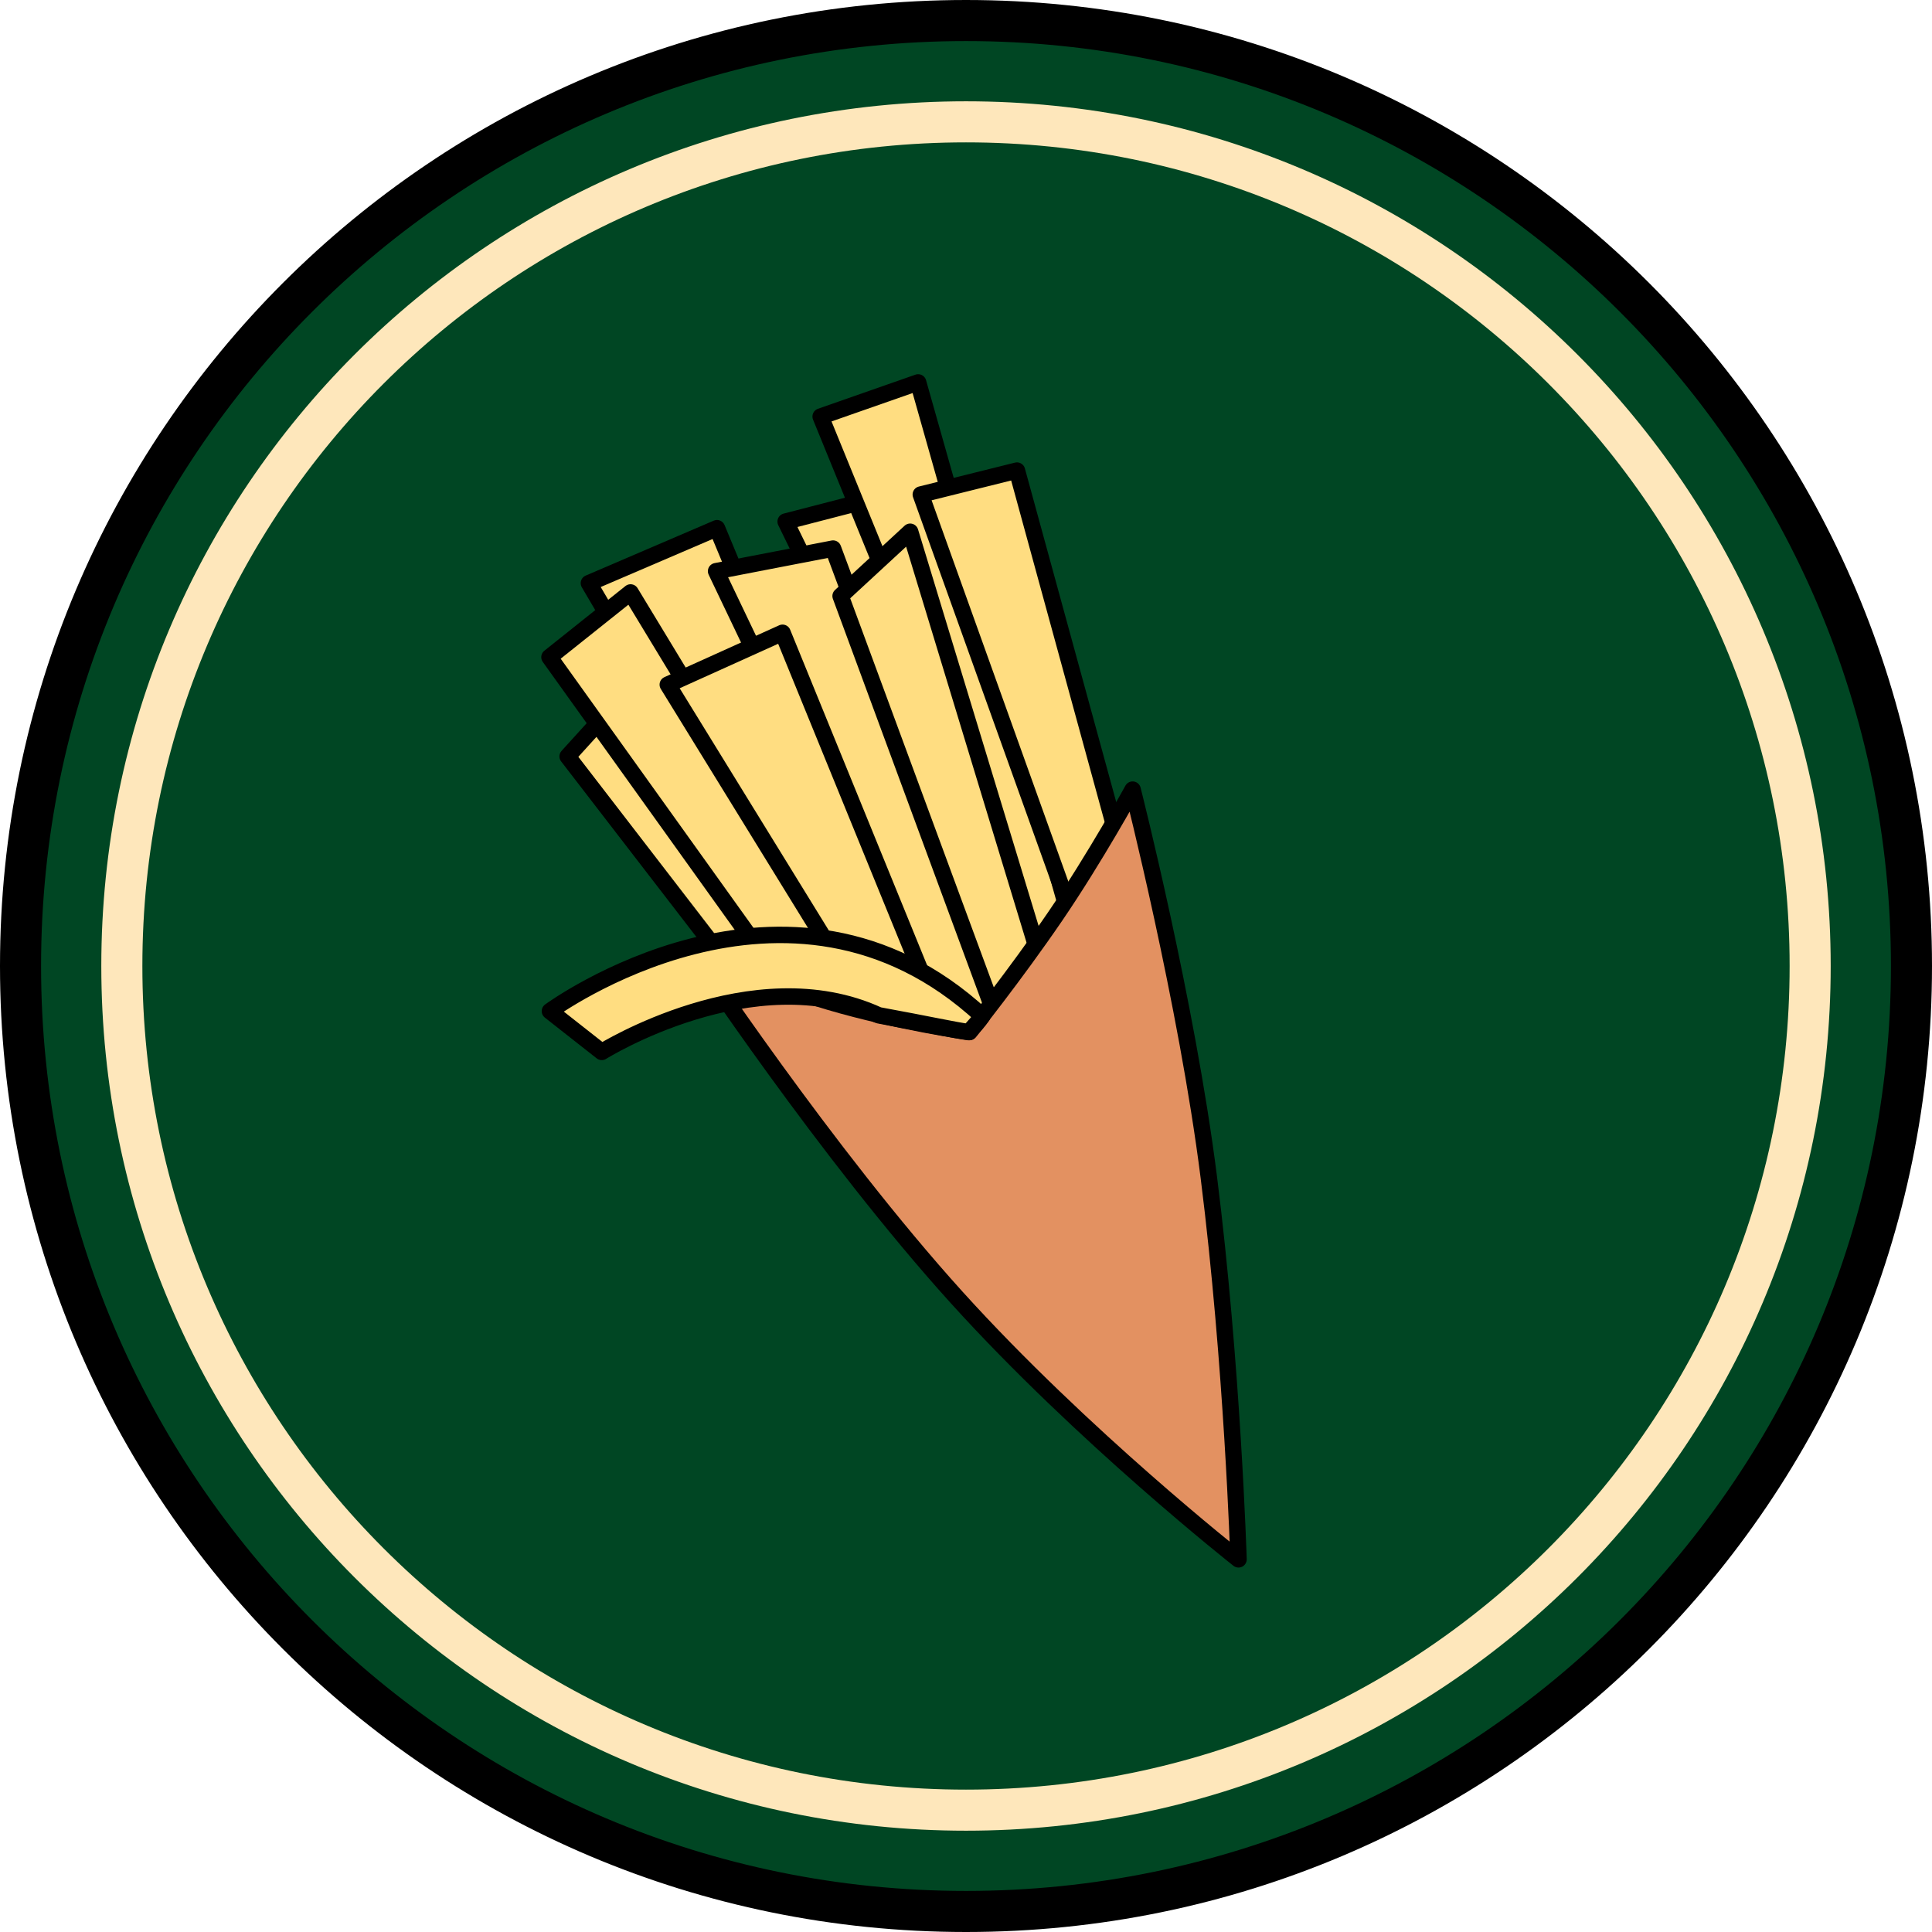
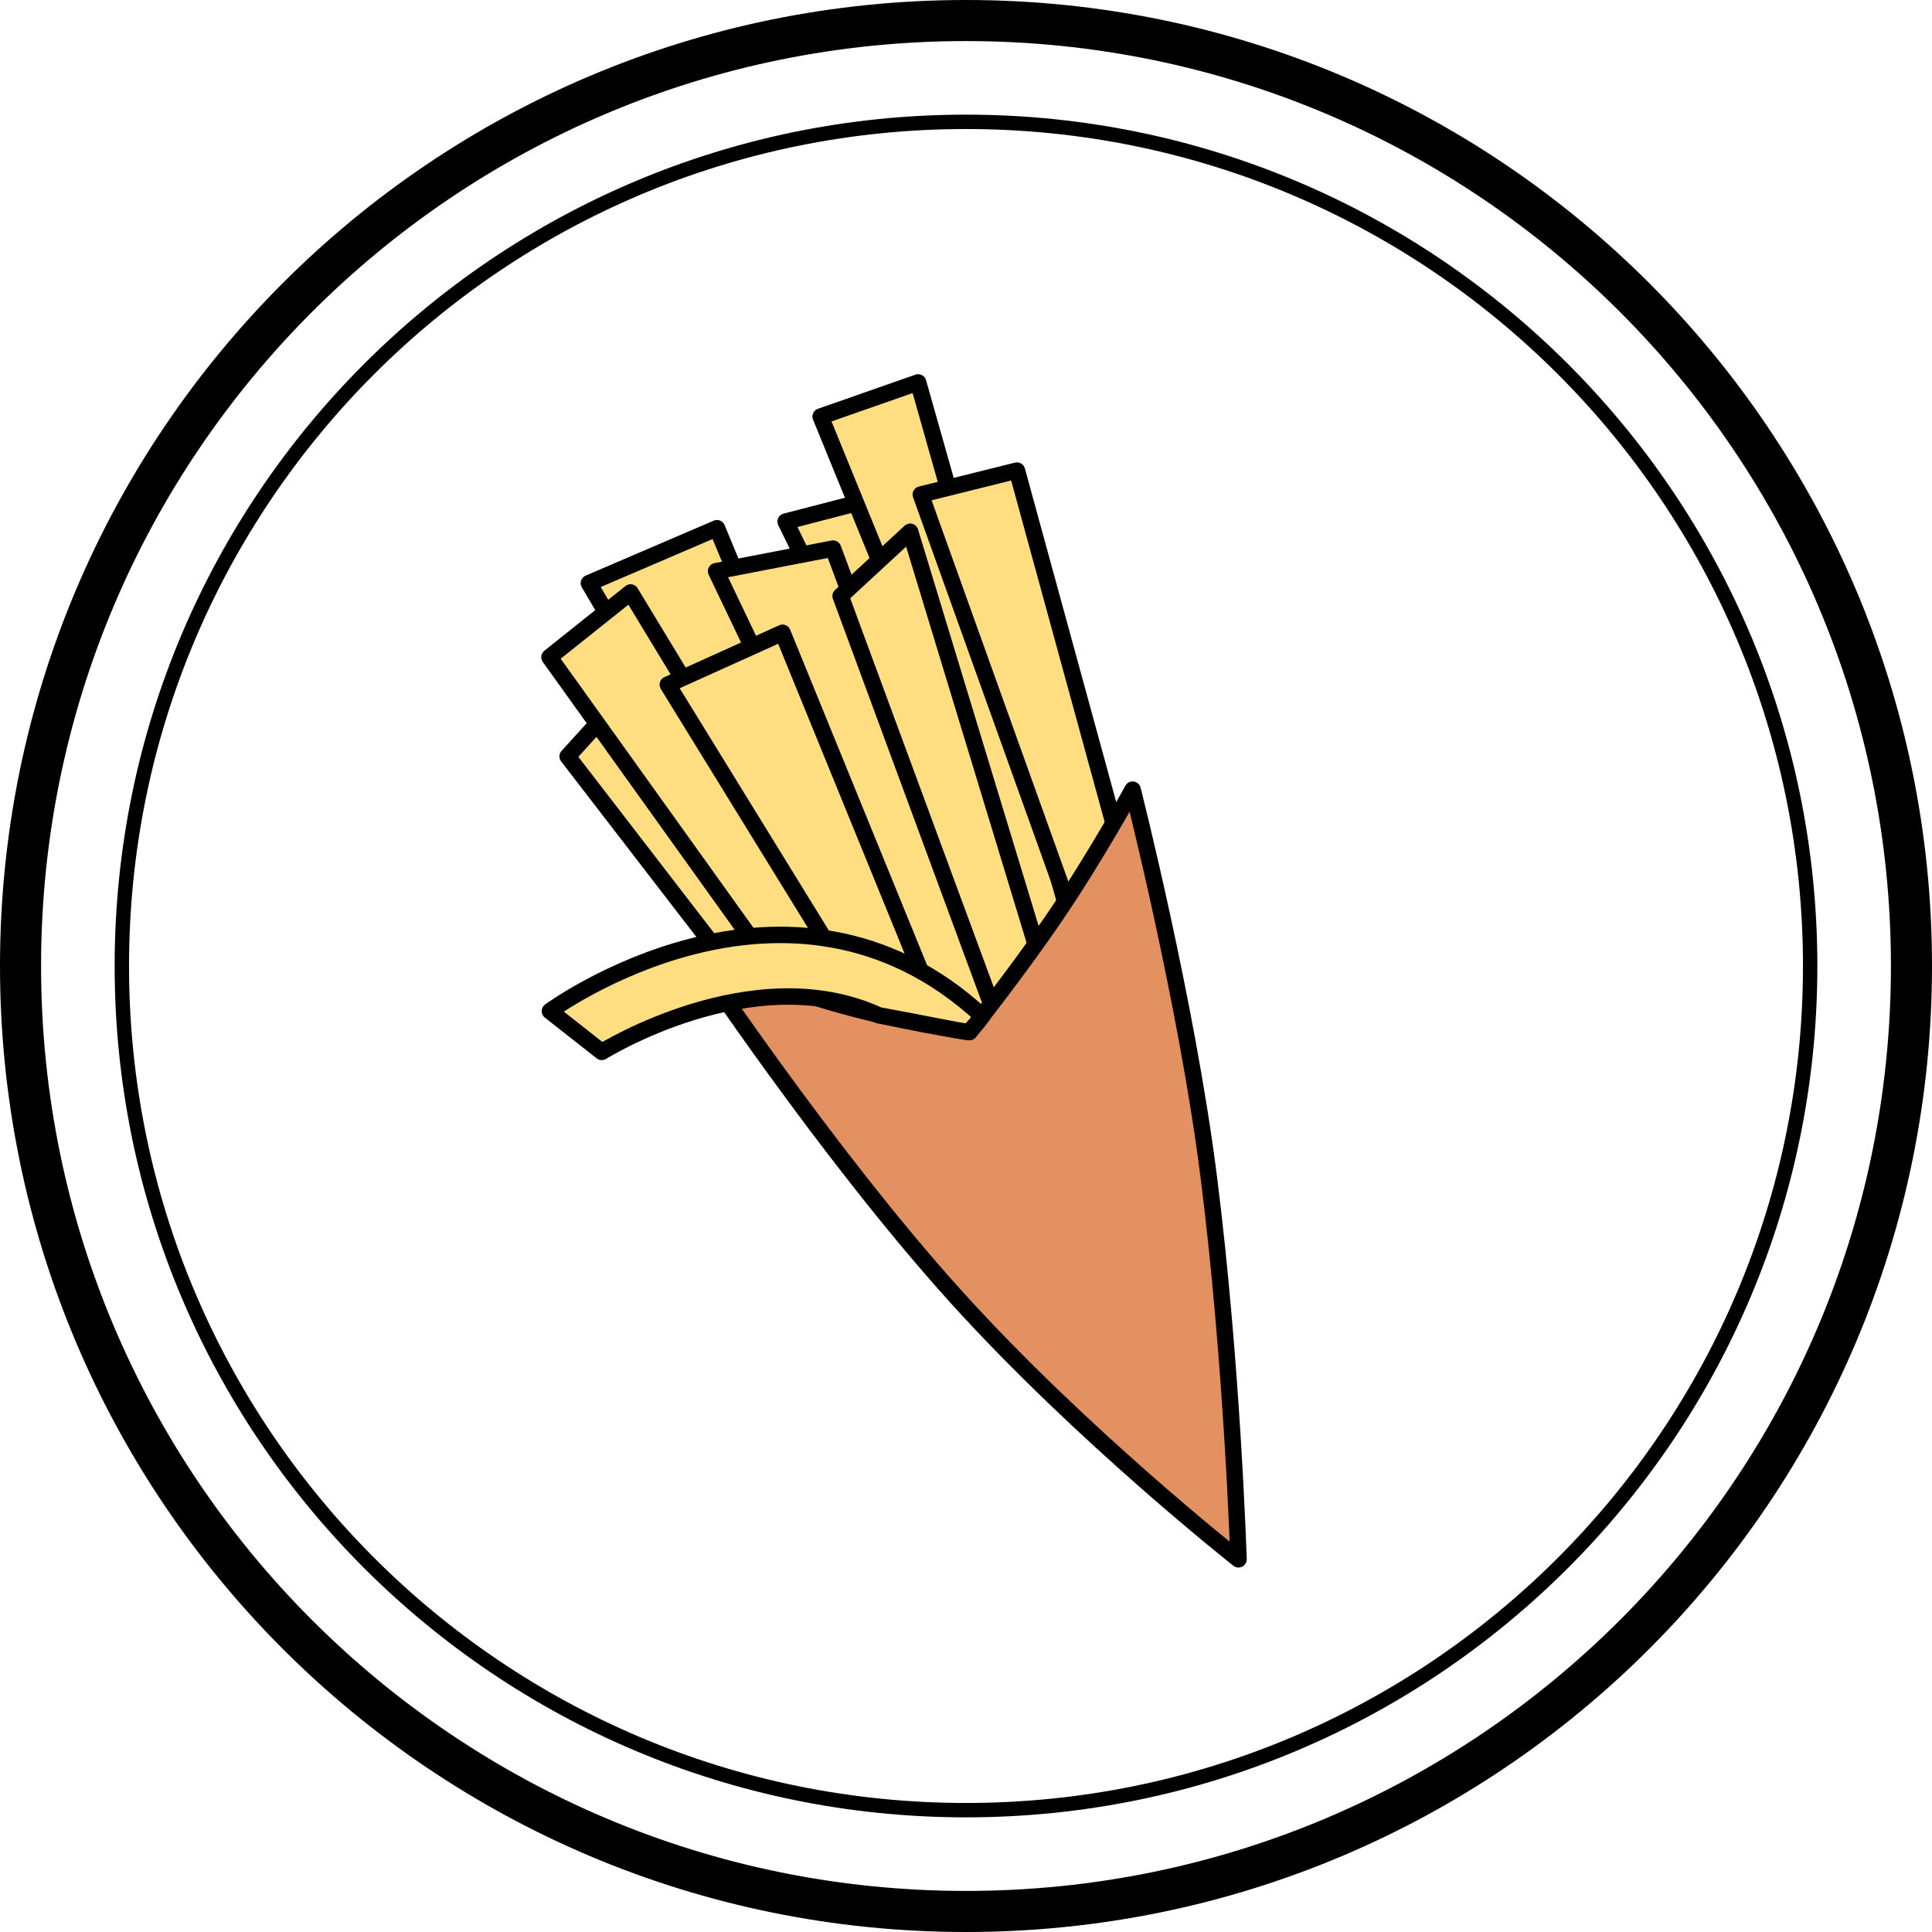
- <svg xmlns="http://www.w3.org/2000/svg" id="Export" width="4704.123" height="4704.123" viewBox="0 0 4704.123 4704.123">
+ <svg xmlns="http://www.w3.org/2000/svg" viewBox="0 0 4704.123 4704.123">
  <defs>
    <style>
      .cls-1 {
        fill: #004623;
      }

      .cls-1, .cls-3, .cls-4 {
        stroke: #000;
      }

      .cls-1, .cls-2 {
        stroke-width: 100px;
      }

      .cls-2 {
        fill: none;
        stroke: #fee7bb;
      }

      .cls-3 {
        fill: #ffdd81;
      }

      .cls-3, .cls-4 {
        stroke-linecap: round;
        stroke-linejoin: round;
        stroke-width: 40px;
        fill-rule: evenodd;
      }

      .cls-4 {
        fill: #e39161;
      }
    </style>
  </defs>
-   <circle id="OUTTER" class="cls-1" cx="2352.061" cy="2352.061" r="2302.061" />
-   <circle id="INNER" class="cls-2" cx="2352.064" cy="2352.064" r="2055.408" />
+   <circle id="OUTTER" class="cls-1" cx="2352.061" cy="2352.061" r="2302.061" style="fill: none;" />
+   <circle id="INNER" class="cls-2" cx="2352.064" cy="2352.064" r="2055.408" style="stroke: rgb(0, 0, 0); stroke-width: 35px;" />
  <g id="Food2021">
    <path id="F9" class="cls-3" d="M2165.88,2630.89L1481.84,1467.82l311.81-133.79L2338.5,2645.99Z" transform="translate(-47.938 -47.938)" />
    <path id="F10" class="cls-3" d="M2629.81,2421.58L2173.43,1262.82l-212.55,55.03,590.17,1209.46Z" transform="translate(-47.938 -47.938)" />
    <path id="F1" class="cls-3" d="M2049.35,2693.46l-619.29-803.79,137.02-151.05,521.11,842.64Z" transform="translate(-47.938 -47.938)" />
    <path id="F2" class="cls-3" d="M2254.35,2597.44L1583.26,1490.47,1385.82,1648l746.61,1042.23Z" transform="translate(-47.938 -47.938)" />
    <path id="F5" class="cls-3" d="M2400,2712.89l-608.51-1274.2,284.84-55.03,480.11,1290.38Z" transform="translate(-47.938 -47.938)" />
    <path id="F3" class="cls-3" d="M2270.53,2683.75l-596.64-968.86,279.44-126.23,445.59,1091.86Z" transform="translate(-47.938 -47.938)" />
    <path id="F7" class="cls-3" d="M2616.86,2460.42L2046.12,1062.15l237.36-83.082L2694.54,2431.29Z" transform="translate(-47.938 -47.938)" />
    <path id="F6" class="cls-3" d="M2502.5,2603.91l-407.83-1104.8,169.39-156.45,366.83,1206.23Z" transform="translate(-47.938 -47.938)" />
    <path id="F8" class="cls-3" d="M2681.6,2343.9L2289.95,1252.03l234.13-58.26,276.2,1008.79Z" transform="translate(-47.938 -47.938)" />
    <path id="Cornet_copy" data-name="Cornet copy" class="cls-4" d="M3063.53,3844.67s-14.69-473.98-72.28-930.03c-53.96-427.17-185.58-944.05-185.58-944.05s-91.02,165.76-187.73,307.49c-99.09,145.22-209.31,282.68-209.31,282.68s-171.84-23.62-340.94-73.37c-146.47-43.09-336.62-127.31-336.62-127.31s328.03,495.18,646.27,846.95C2683.57,3545.51,3063.53,3844.67,3063.53,3844.67Z" transform="translate(-47.938 -47.938)" />
    <path id="F4_copy" data-name="F4 copy" class="cls-3" d="M2187.29,2519.99c-306.18-140.96-674.16,89.16-674.16,89.16l-126.23-99.26s579.67-425.59,1052.74,12.1c-11.94,16.65-13.81,17.29-32.64,39.01C2372.74,2556.62,2306.95,2541.85,2187.29,2519.99Z" transform="translate(-47.938 -47.938)" />
  </g>
</svg>
